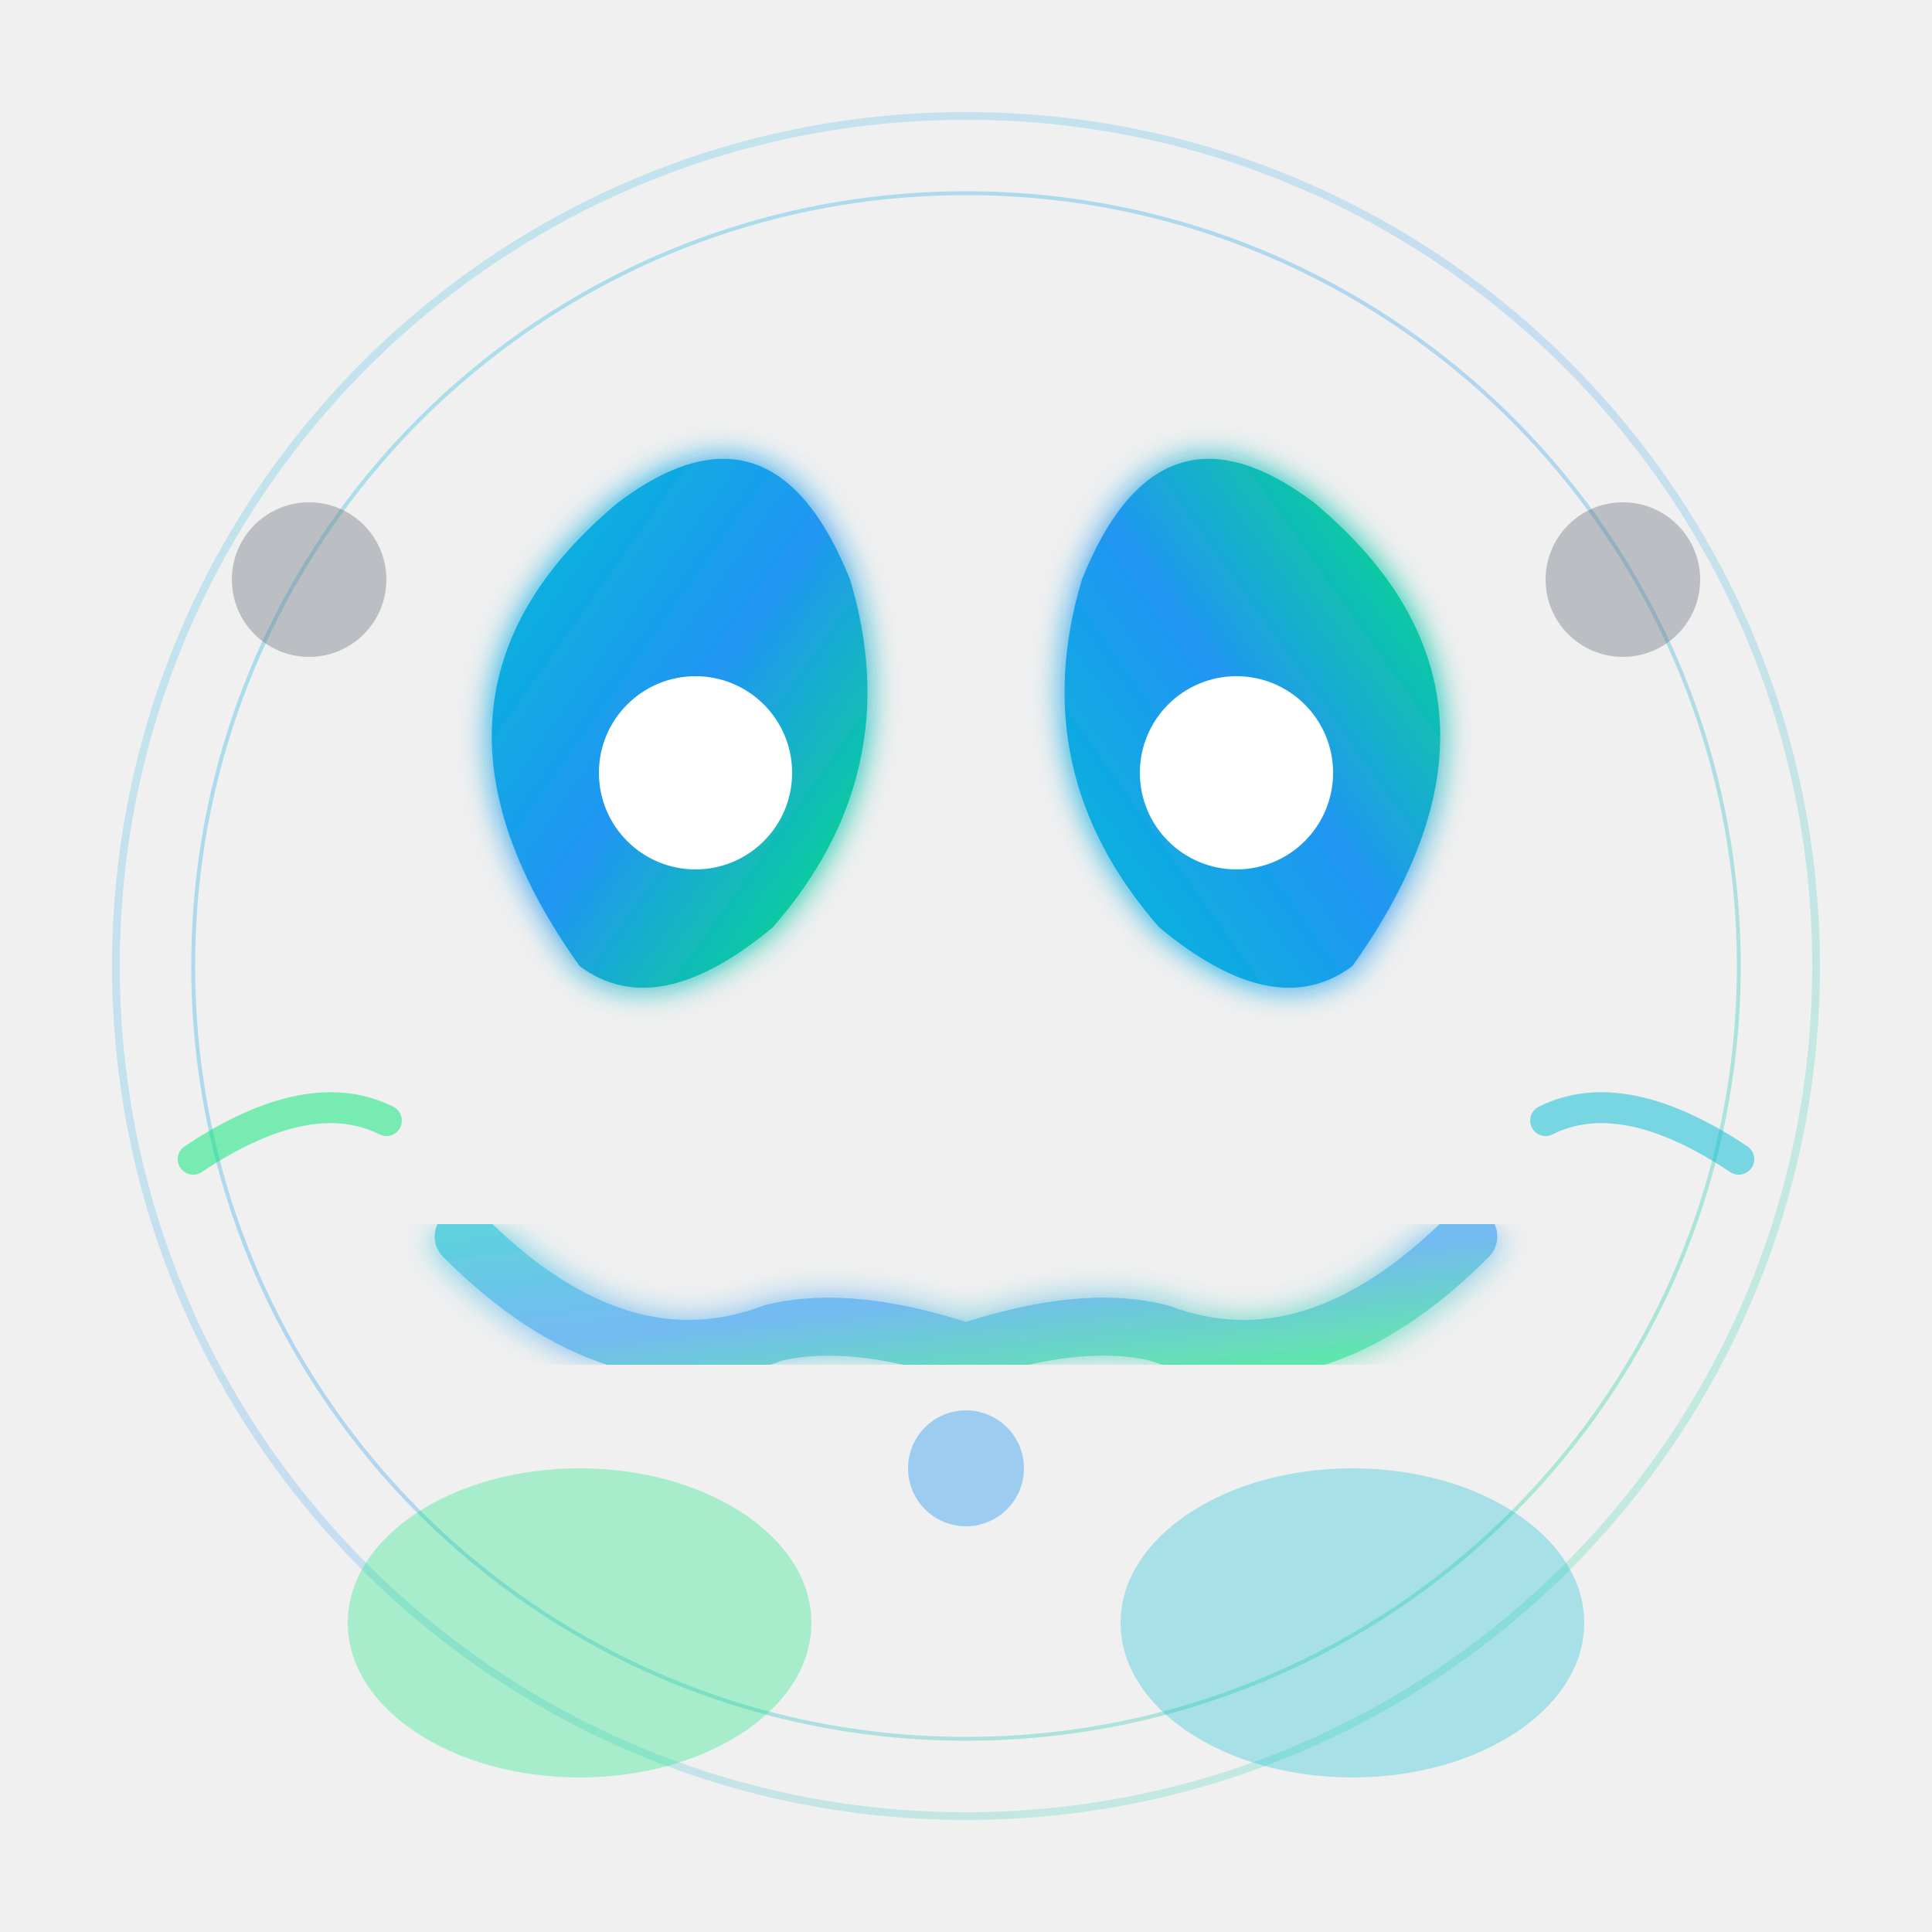
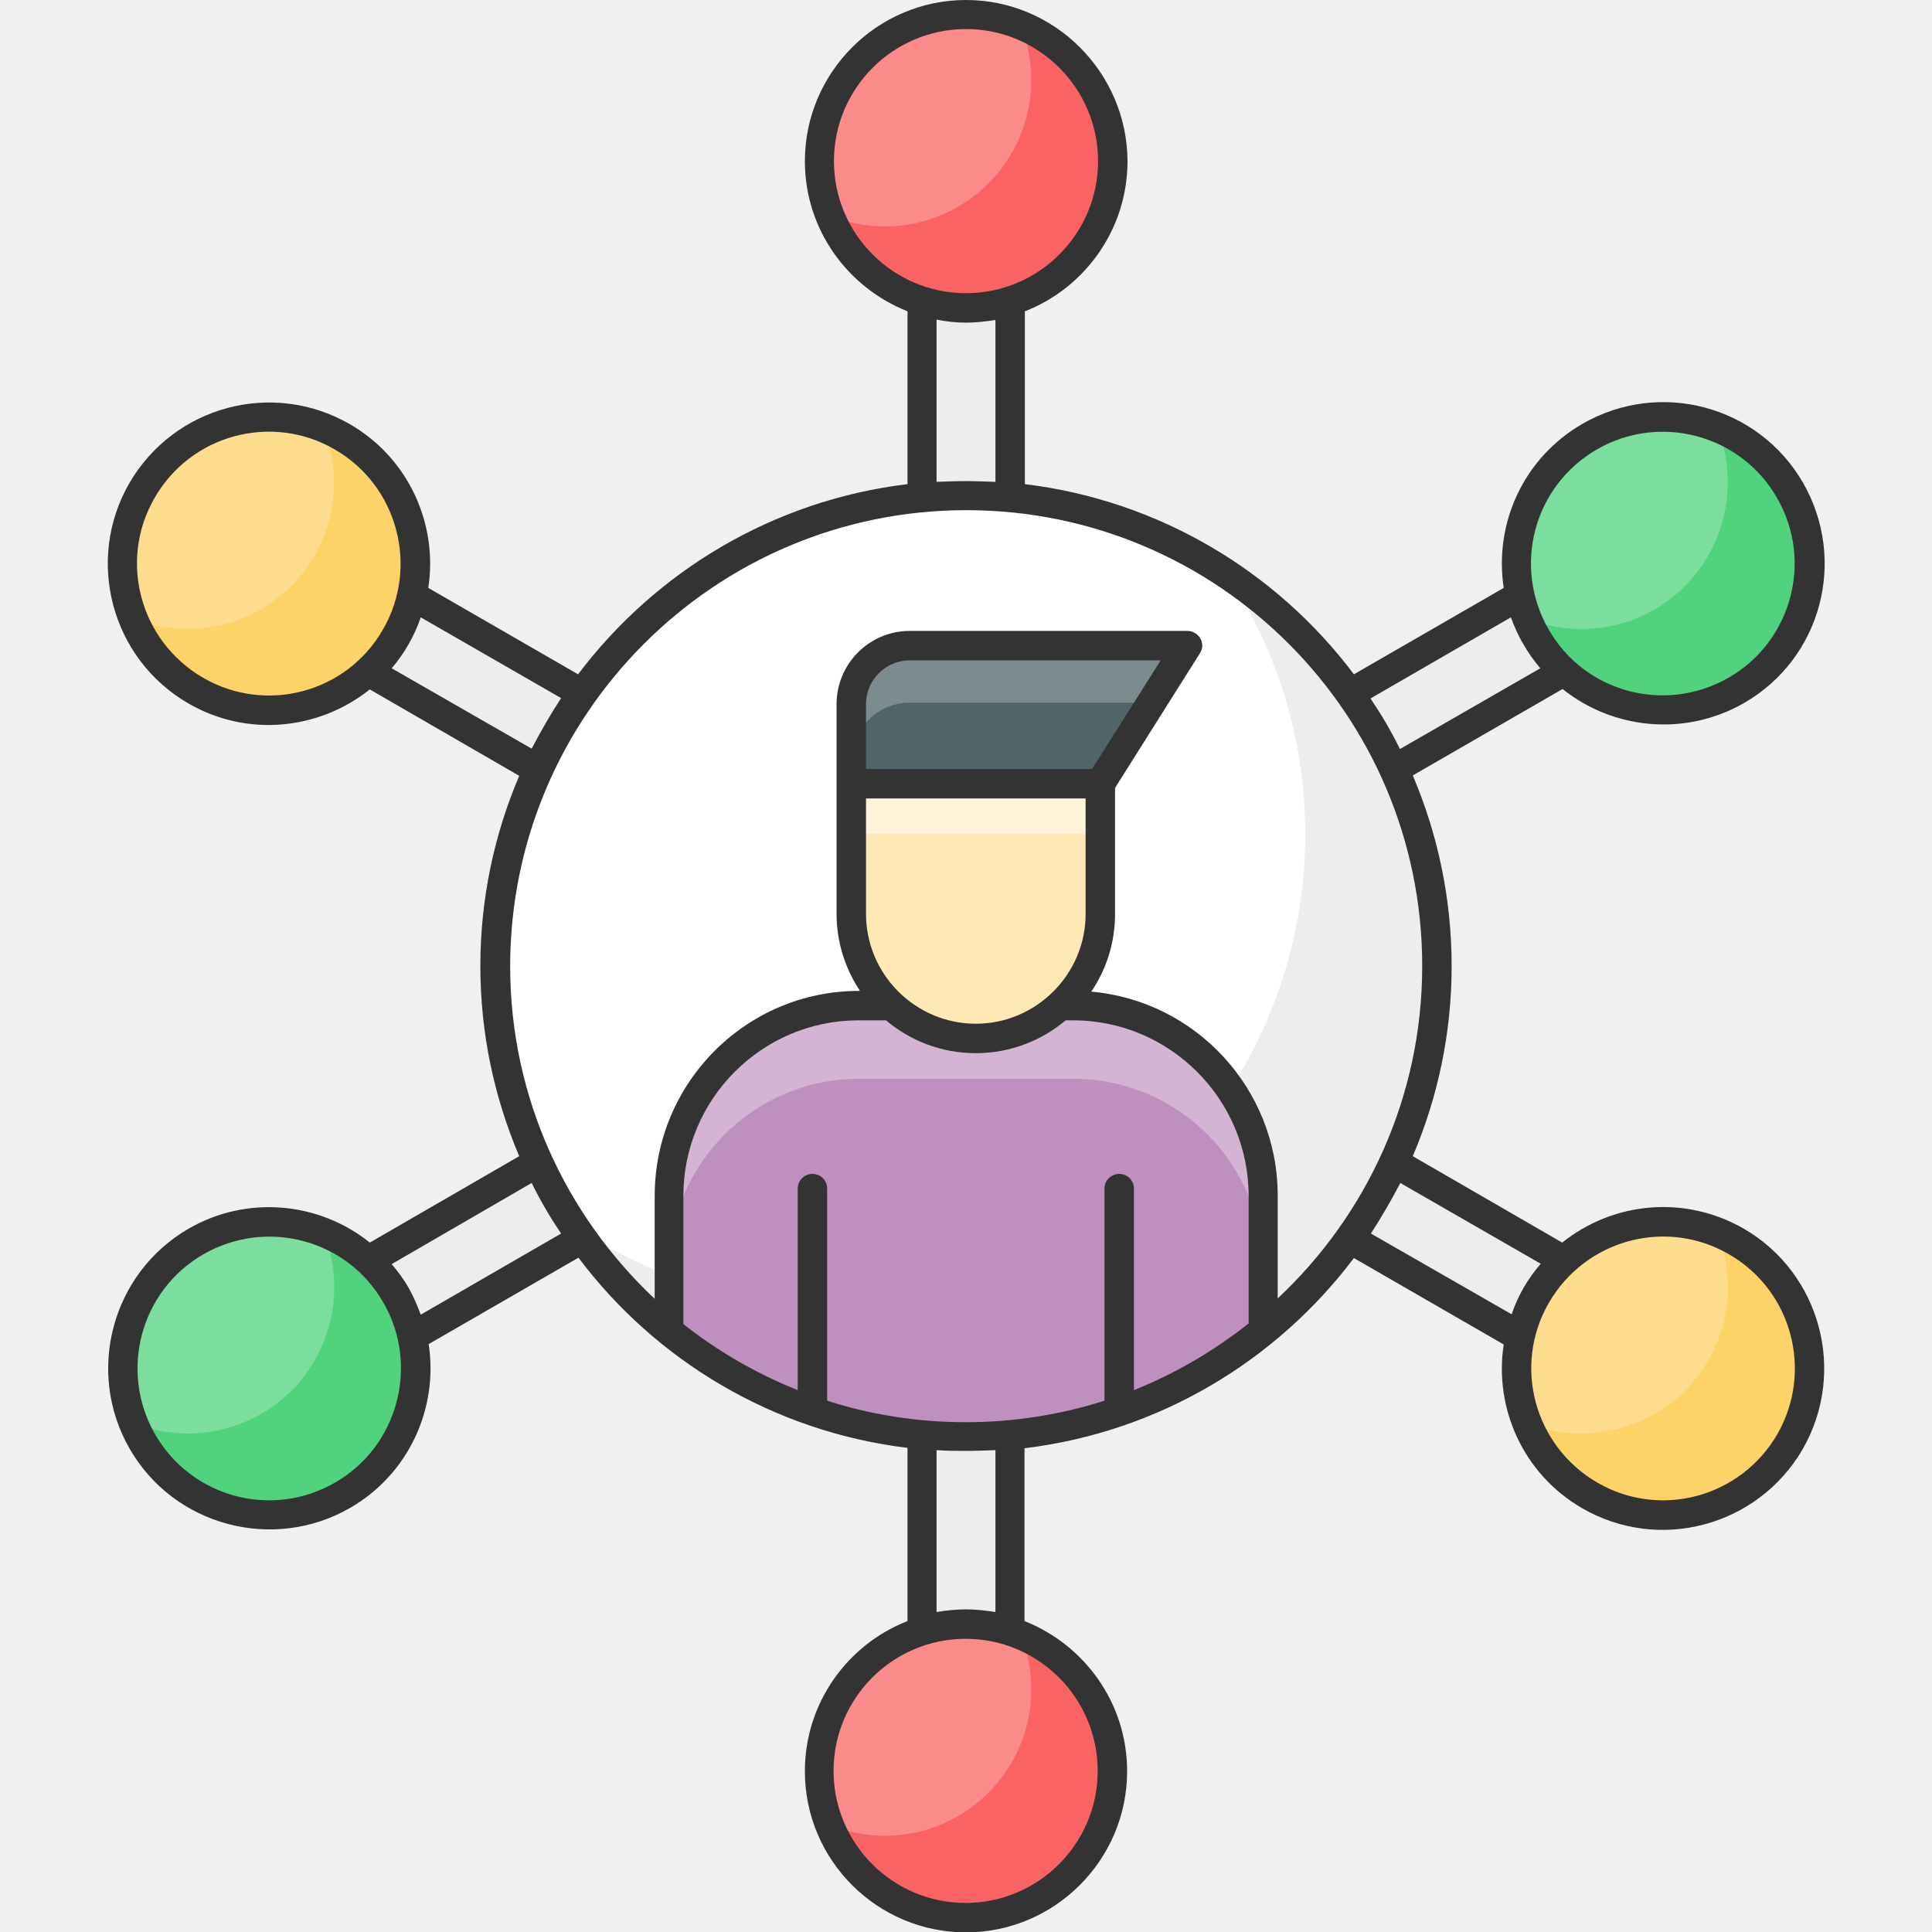
- <svg xmlns="http://www.w3.org/2000/svg" width="500" height="500" viewBox="0 0 500 500">
-   <defs>
-     <linearGradient id="heroGrad1" x1="0%" y1="0%" x2="100%" y2="100%">
-       <stop offset="0%" style="stop-color:#00BCD4;stop-opacity:1" />
-       <stop offset="50%" style="stop-color:#2196F3;stop-opacity:1" />
-       <stop offset="100%" style="stop-color:#00E676;stop-opacity:1" />
-     </linearGradient>
-     <linearGradient id="heroGrad2" x1="100%" y1="0%" x2="0%" y2="100%">
-       <stop offset="0%" style="stop-color:#00E676;stop-opacity:1" />
-       <stop offset="50%" style="stop-color:#2196F3;stop-opacity:1" />
-       <stop offset="100%" style="stop-color:#00BCD4;stop-opacity:1" />
-     </linearGradient>
-     <filter id="glow">
-       <feGaussianBlur stdDeviation="4" result="coloredBlur" />
-       <feMerge>
-         <feMergeNode in="coloredBlur" />
-         <feMergeNode in="SourceGraphic" />
-       </feMerge>
-     </filter>
-   </defs>
-   <circle cx="250" cy="250" r="220" fill="none" stroke="url(#heroGrad1)" stroke-width="2" opacity="0.2" />
-   <circle cx="250" cy="250" r="200" fill="none" stroke="url(#heroGrad1)" stroke-width="1" opacity="0.3" />
-   <path d="M 150 250 Q 100 180, 160 130 Q 200 100, 220 150 Q 235 200, 200 240 Q 170 265, 150 250 Z" fill="url(#heroGrad1)" filter="url(#glow)" />
-   <path d="M 350 250 Q 400 180, 340 130 Q 300 100, 280 150 Q 265 200, 300 240 Q 330 265, 350 250 Z" fill="url(#heroGrad2)" filter="url(#glow)" />
-   <circle cx="180" cy="200" r="25" fill="white">
-     <animate attributeName="cy" values="200;205;200" dur="3s" repeatCount="indefinite" />
-   </circle>
-   <circle cx="320" cy="200" r="25" fill="white">
-     <animate attributeName="cy" values="200;205;200" dur="3s" repeatCount="indefinite" />
-   </circle>
-   <path d="M 120 320 Q 160 360, 200 345 Q 220 340, 250 350 Q 280 340, 300 345 Q 340 360, 380 320" stroke="url(#heroGrad1)" stroke-width="15" fill="none" stroke-linecap="round" opacity="0.6" filter="url(#glow)" />
-   <circle cx="80" cy="150" r="20" fill="#6B7280" opacity="0.4">
-     <animate attributeName="r" values="20;25;20" dur="4s" repeatCount="indefinite" />
-   </circle>
-   <circle cx="420" cy="150" r="20" fill="#6B7280" opacity="0.4">
-     <animate attributeName="r" values="20;25;20" dur="4s" begin="2s" repeatCount="indefinite" />
-   </circle>
-   <path d="M 50 300 Q 80 280, 100 290" stroke="#00E676" stroke-width="8" fill="none" stroke-linecap="round" opacity="0.5" />
-   <path d="M 400 290 Q 420 280, 450 300" stroke="#00BCD4" stroke-width="8" fill="none" stroke-linecap="round" opacity="0.5" />
-   <ellipse cx="150" cy="420" rx="60" ry="40" fill="#00E676" opacity="0.3">
-     <animate attributeName="rx" values="60;70;60" dur="5s" repeatCount="indefinite" />
-   </ellipse>
-   <ellipse cx="350" cy="420" rx="60" ry="40" fill="#00BCD4" opacity="0.3">
-     <animate attributeName="rx" values="60;70;60" dur="5s" begin="2.5s" repeatCount="indefinite" />
-   </ellipse>
-   <circle cx="250" cy="380" r="15" fill="#2196F3" opacity="0.4">
-     <animate attributeName="opacity" values="0.4;0.7;0.4" dur="3s" repeatCount="indefinite" />
-   </circle>
+ <svg xmlns="http://www.w3.org/2000/svg" width="800px" height="800px" viewBox="0 0 512 512" id="Layer_1" version="1.1" xml:space="preserve">
+   <style type="text/css">
+ 	.st0{fill:#EDEDED;}
+ 	.st1{fill:#FFFFFF;}
+ 	.st2{fill:#BD90BE;}
+ 	.st3{fill:#D3B5D3;}
+ 	.st4{fill:none;stroke:#333333;stroke-width:2;stroke-linecap:round;stroke-linejoin:round;stroke-miterlimit:10;}
+ 	.st5{fill:#FEE8B3;}
+ 	.st6{fill:#FFF4D9;}
+ 	.st7{fill:#516468;}
+ 	.st8{fill:#7C8B8D;}
+ 	.st9{fill:#FB8A8A;}
+ 	.st10{fill:#FDDD8D;}
+ 	.st11{fill:#7BDE9E;}
+ 	.st12{fill:#F96363;}
+ 	.st13{fill:#FDD267;}
+ 	.st14{fill:#50D27E;}
+ 	.st15{fill:#333333;}
+ </style>
+   <g>
+     <path class="st0" d="M450.8,368.4c-2.1,3.8-6.1,5.8-10.1,5.8c-2,0-4-0.5-5.8-1.6l-167.2-96.6v193.1c0,6.4-5.2,11.7-11.7,11.7   c-6.4,0-11.7-5.2-11.7-11.7V276.2L77.1,372.7c-1.8,1-3.8,1.6-5.8,1.6c-4,0-8-2.1-10.1-5.8c-3.2-5.6-1.3-12.7,4.3-15.9L232.7,256   L65.5,159.4c-5.6-3.2-7.5-10.3-4.3-15.9c3.2-5.6,10.4-7.5,15.9-4.3l167.2,96.6V42.7c0-6.4,5.2-11.7,11.7-11.7   c6.4,0,11.7,5.2,11.7,11.7v193.1l167.2-96.6c5.6-3.2,12.7-1.3,15.9,4.3c3.2,5.6,1.3,12.7-4.3,15.9L279.2,256l167.3,96.6   C452.1,355.7,454,362.9,450.8,368.4z" />
+     <g>
+       <g>
+         <path class="st1" d="M380.8,256c0,68.9-55.9,124.8-124.8,124.8c-68.9,0-124.8-55.9-124.8-124.8c0-68.9,55.9-124.8,124.8-124.8     C324.9,131.2,380.8,187.1,380.8,256z" />
+       </g>
+       <g>
+         <path class="st0" d="M380.8,256c0,68.9-55.8,124.8-124.8,124.8c-43.4,0-81.6-22.2-103.9-55.8c19.8,13.2,43.4,20.8,69,20.8     c68.9,0,124.8-55.8,124.8-124.7c0-25.5-7.7-49.3-20.8-69.1C358.6,174.4,380.8,212.6,380.8,256z" />
+       </g>
+       <g>
+         <g>
+           <g>
+             <path class="st2" d="M334.7,316.8v36c-21.5,17.5-48.9,28-78.8,28c-29.8,0-57.2-10.5-78.7-28v-36c0-27.8,22.5-50.4,50.3-50.4       h56.8C312.2,266.5,334.7,289,334.7,316.8z" />
+           </g>
+           <g>
+             <path class="st3" d="M334.7,316.8v19.4c0-27.8-22.5-50.3-50.3-50.3h-56.8c-27.8,0-50.3,22.6-50.3,50.3v-19.4       c0-27.8,22.5-50.4,50.3-50.4h56.8C312.2,266.5,334.7,289,334.7,316.8z" />
+           </g>
+           <g>
+             <path class="st4" d="M301.2,329.9" />
+           </g>
+         </g>
+         <g>
+           <path class="st5" d="M291.6,207.7v34.5c0,18.2-14.8,33-33,33c-18.2,0-33-14.8-33-33v-34.5H291.6z" />
+         </g>
+         <g>
+           <rect class="st6" height="13.3" width="66" x="225.6" y="207.7" />
+         </g>
+         <g>
+           <path class="st7" d="M314.7,171.1l-23.1,36.6h-66v-21.1c0-8.5,7-15.5,15.5-15.5H314.7z" />
+         </g>
+         <g>
+           <path class="st8" d="M314.7,171.1l-9.5,15.1h-64.1c-8.5,0-15.5,7-15.5,15.5v-15.1c0-8.5,7-15.5,15.5-15.5H314.7z" />
+         </g>
+       </g>
+     </g>
+     <g>
+       <g>
+         <g>
+           <path class="st9" d="M294.8,42.7c0,21.4-17.4,38.8-38.8,38.8c-21.5,0-38.8-17.4-38.8-38.8c0-21.5,17.4-38.8,38.8-38.8      C277.4,3.9,294.8,21.3,294.8,42.7z" />
+         </g>
+         <g>
+           <g>
+             <path class="st9" d="M294.8,469.3c0,21.4-17.4,38.8-38.8,38.8c-21.5,0-38.8-17.4-38.8-38.8c0-21.5,17.4-38.8,38.8-38.8       C277.4,430.4,294.8,447.8,294.8,469.3z" />
+           </g>
+         </g>
+       </g>
+       <g>
+         <g>
+           <path class="st10" d="M90.7,115.7c18.6,10.7,24.9,34.5,14.2,53.1c-10.7,18.6-34.5,24.9-53.1,14.2      c-18.6-10.7-24.9-34.5-14.2-53.1C48.4,111.4,72.1,105,90.7,115.7z" />
+         </g>
+         <g>
+           <g>
+             <path class="st10" d="M460.1,329c18.6,10.7,24.9,34.5,14.2,53.1c-10.7,18.6-34.5,24.9-53.1,14.2       c-18.6-10.7-24.9-34.5-14.2-53.1C417.8,324.7,441.5,318.3,460.1,329z" />
+           </g>
+         </g>
+       </g>
+       <g>
+         <g>
+           <path class="st11" d="M51.9,329c18.6-10.7,42.3-4.3,53.1,14.2c10.7,18.6,4.3,42.3-14.2,53.1C72.1,407,48.4,400.6,37.7,382      C26.9,363.5,33.3,339.7,51.9,329z" />
+         </g>
+         <g>
+           <g>
+             <path class="st11" d="M421.3,115.7c18.6-10.7,42.3-4.3,53.1,14.2c10.7,18.6,4.3,42.3-14.2,53.1c-18.6,10.7-42.3,4.4-53.1-14.2       C396.3,150.2,402.7,126.5,421.3,115.7z" />
+           </g>
+         </g>
+       </g>
+     </g>
+     <g>
+       <g>
+         <g>
+           <path class="st12" d="M294.8,42.7c0,21.4-17.4,38.8-38.8,38.8c-16.4,0-30.3-10.1-36-24.3c4.5,1.8,9.4,2.8,14.5,2.8      c21.4,0,38.8-17.4,38.8-38.8c0-5.1-1-10.1-2.8-14.5C284.7,12.4,294.8,26.4,294.8,42.7z" />
+         </g>
+         <g>
+           <g>
+             <path class="st12" d="M294.8,469.3c0,21.4-17.4,38.8-38.8,38.8c-16.4,0-30.3-10.1-36-24.4c4.5,1.8,9.4,2.8,14.5,2.8       c21.4,0,38.8-17.4,38.8-38.8c0-5.1-1-10-2.8-14.5C284.8,439,294.8,452.9,294.8,469.3z" />
+           </g>
+         </g>
+       </g>
+       <g>
+         <g>
+           <path class="st13" d="M104.9,168.8c-10.7,18.6-34.5,24.9-53.1,14.2c-7.8-4.5-13.5-11.3-16.6-19.1c17.7,7.1,38.3,0.3,48.1-16.6      c6.2-10.8,6.7-23.2,2.4-33.9c1.7,0.7,3.3,1.4,4.9,2.4C109.3,126.5,115.6,150.2,104.9,168.8z" />
+         </g>
+         <g>
+           <g>
+             <path class="st13" d="M474.3,382c-10.7,18.6-34.5,24.9-53.1,14.2c-7.8-4.5-13.5-11.4-16.6-19.1c17.6,7.1,38.3,0.4,48.1-16.6       c6.2-10.7,6.7-23.2,2.4-33.9c1.7,0.7,3.3,1.5,4.9,2.4C478.7,339.7,485,363.5,474.3,382z" />
+           </g>
+         </g>
+       </g>
+       <g>
+         <g>
+           <path class="st14" d="M90.7,396.3C72.1,407,48.4,400.6,37.7,382c-0.9-1.6-1.7-3.2-2.4-4.9c10.7,4.3,23.1,3.8,33.9-2.4      c17-9.8,23.7-30.5,16.6-48.1c7.8,3.1,14.6,8.7,19.1,16.6C115.6,361.8,109.3,385.5,90.7,396.3z" />
+         </g>
+         <g>
+           <g>
+             <path class="st14" d="M460.1,183c-18.6,10.8-42.3,4.4-53.1-14.2c-0.9-1.6-1.7-3.2-2.4-4.9c10.7,4.3,23.2,3.8,33.9-2.4       c16.9-9.8,23.7-30.5,16.6-48.1c7.8,3.1,14.6,8.8,19.1,16.6C485,148.5,478.7,172.3,460.1,183z" />
+           </g>
+         </g>
+       </g>
+     </g>
+     <path class="st15" d="M462.1,325.6c-15.7-9-34.6-7.1-48.1,3.7l-39.6-22.9c6.6-15.5,10.3-32.5,10.3-50.4c0-17.9-3.7-35-10.3-50.5   l39.7-22.9c13.4,10.7,32.4,12.7,48.1,3.7c20.5-11.8,27.4-37.9,15.6-58.4c-11.8-20.4-37.9-27.4-58.4-15.6   c-15.6,9-23.5,26.3-20.9,43.5l-39.7,22.9c-20.5-27.3-51.7-46.1-87.2-50.4V82.5c15.9-6.2,27.2-21.7,27.2-39.8   C298.7,19.2,279.5,0,256,0s-42.7,19.2-42.7,42.7c0,18.1,11.3,33.5,27.2,39.8v45.8c-35.6,4.3-66.7,23.1-87.3,50.4l-39.7-22.9   c2.6-16.9-5.2-34.4-20.8-43.4c-20.5-11.8-46.5-4.8-58.4,15.6c-11.8,20.4-4.8,46.6,15.6,58.4c15.7,9.1,34.7,7,48.1-3.7l39.6,22.9   c-6.6,15.5-10.3,32.5-10.3,50.4c0,17.9,3.7,34.9,10.3,50.4L98,329.3c-13.3-10.7-32.4-12.7-48-3.7c-20.4,11.8-27.4,38-15.6,58.4   c11.7,20.3,37.9,27.4,58.4,15.6c15.6-9,23.4-26.5,20.8-43.4l39.7-22.9c20.5,27.3,51.7,46.1,87.2,50.4v45.9   c-15.9,6.2-27.2,21.7-27.2,39.8c0,23.6,19.2,42.7,42.7,42.7s42.7-19.2,42.7-42.7c0-18.1-11.3-33.5-27.2-39.8v-45.8   c35.6-4.3,66.7-23.1,87.3-50.4l39.7,22.9c-2.6,16.9,5.2,34.4,20.8,43.4c20.4,11.8,46.5,4.8,58.4-15.6   C489.5,363.6,482.5,337.4,462.1,325.6z M423.2,119.1c16.8-9.7,38.2-3.8,47.7,12.8c9.7,16.7,3.9,38.1-12.8,47.7   c-16.7,9.6-38.1,4-47.7-12.8C400.8,150.1,406.4,128.8,423.2,119.1z M400.4,163.6c0.9,2.4,1.9,4.8,3.3,7.1c1.3,2.3,2.8,4.4,4.5,6.4   L371,198.5c-2.3-4.7-4.9-9.1-7.8-13.4L400.4,163.6z M221,42.7c0-19.3,15.7-35,35-35s35,15.7,35,35s-15.7,35-35,35S221,62,221,42.7z    M256,85.5c2.7,0,5.2-0.3,7.8-0.7v42.9c-2.6-0.1-5.2-0.2-7.8-0.2c-2.6,0-5.2,0.1-7.8,0.2V84.7C250.7,85.2,253.3,85.5,256,85.5z    M53.8,179.6c-16.7-9.7-22.5-31-12.8-47.7c9.6-16.7,31-22.5,47.7-12.8c16.7,9.6,22.4,31.1,12.8,47.7   C91.9,183.6,70.5,189.3,53.8,179.6z M103.8,177.1c1.7-2,3.2-4.1,4.5-6.4c1.3-2.3,2.4-4.7,3.2-7.1l37.2,21.4   c-2.8,4.3-5.4,8.8-7.8,13.4L103.8,177.1z M88.8,392.9c-16.8,9.7-38.1,3.9-47.7-12.8c-9.6-16.7-3.9-38.1,12.8-47.7   c16.7-9.6,38.1-4,47.7,12.8C111.2,361.8,105.5,383.3,88.8,392.9z M111.5,348.4c-0.9-2.4-1.9-4.8-3.2-7.1c-1.3-2.3-2.9-4.4-4.5-6.3   l37.1-21.5c2.3,4.7,4.9,9.1,7.8,13.4L111.5,348.4z M290.9,469.3c0,19.3-15.7,35-35,35s-35-15.7-35-35s15.7-35,35-35   S290.9,450,290.9,469.3z M256,426.5c-2.7,0-5.3,0.3-7.8,0.7v-42.9c2.6,0.2,5.2,0.2,7.8,0.2c2.6,0,5.2-0.1,7.8-0.2v42.9   C261.2,426.8,258.6,426.5,256,426.5z M330.8,350.8c-9.1,7.2-19.3,13.2-30.3,17.6V315c0-2.2-1.7-3.9-3.9-3.9c-2.1,0-3.9,1.7-3.9,3.9   v56.2c-11.6,3.7-24,5.7-36.8,5.7c-12.8,0-25.2-2-36.7-5.7V315c0-2.2-1.7-3.9-3.9-3.9c-2.1,0-3.9,1.7-3.9,3.9v53.4   c-11-4.4-21.2-10.3-30.3-17.5v-34c0-25.6,20.8-46.5,46.4-46.5h7.3c6.4,5.4,14.7,8.7,23.8,8.7c9.1,0,17.4-3.3,23.8-8.7h2   c25.6,0,46.5,20.9,46.5,46.5V350.8z M287.7,211.6v30.6c0,16-13.1,29.1-29.1,29.1c-16,0-29.1-13.1-29.1-29.1v-30.6H287.7z    M229.5,203.8v-17.2c0-6.4,5.2-11.6,11.6-11.6h66.5l-18.2,28.8H229.5z M338.6,344.1v-27.3c0-28.3-21.8-51.6-49.4-54   c4-5.9,6.3-13,6.3-20.6v-33.4l22.5-35.7c0.8-1.2,0.8-2.7,0.1-3.9c-0.7-1.2-2-2-3.4-2h-73.6c-10.7,0-19.4,8.7-19.4,19.4v55.6   c0,7.5,2.3,14.5,6.2,20.4h-0.3c-29.9,0-54.1,24.4-54.1,54.3v27.3c-23.5-22.1-38.3-53.4-38.3-88.1c0-66.7,54.2-120.9,120.9-120.9   S376.9,189.3,376.9,256C376.9,290.8,362.1,322.1,338.6,344.1z M363.3,326.9c2.8-4.3,5.4-8.8,7.8-13.4l37.2,21.4   c-1.7,2-3.2,4.1-4.5,6.3c-1.3,2.3-2.4,4.7-3.2,7.1L363.3,326.9z M471,380.1c-9.7,16.7-31,22.5-47.7,12.8   c-16.7-9.7-22.5-31-12.8-47.7c9.7-16.7,31-22.5,47.7-12.8C474.9,342,480.6,363.4,471,380.1z" />
+   </g>
</svg>
